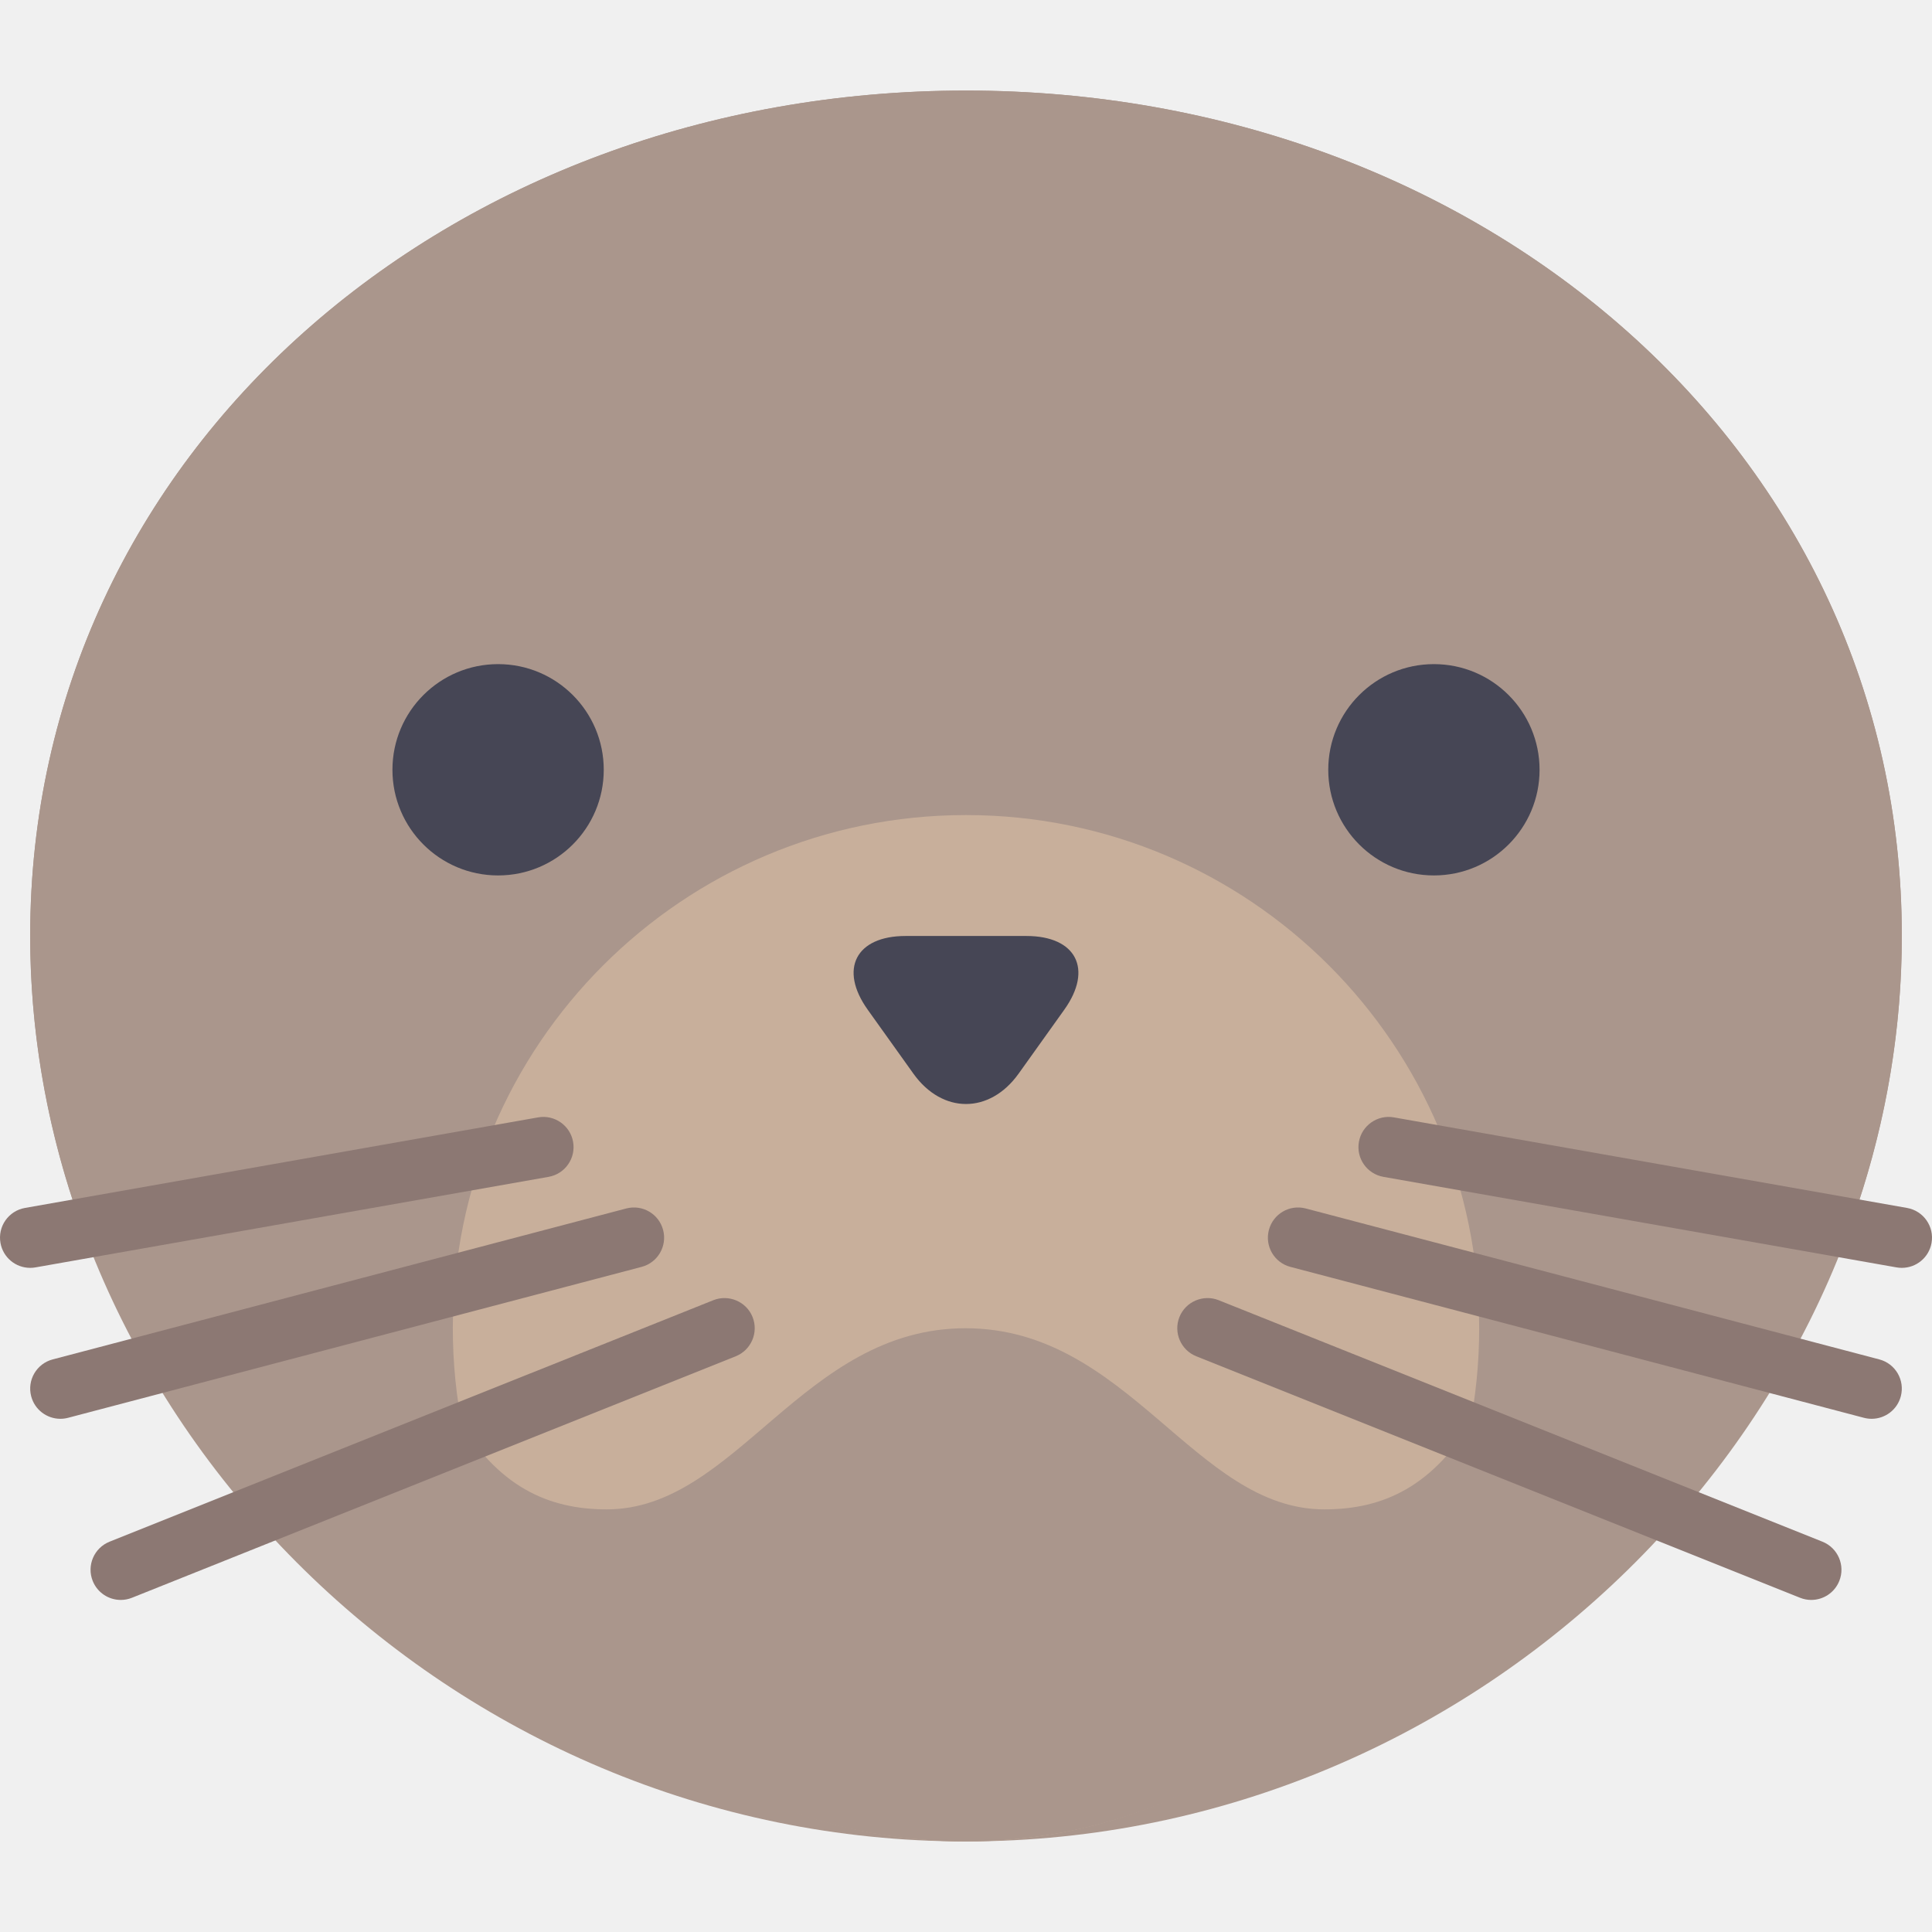
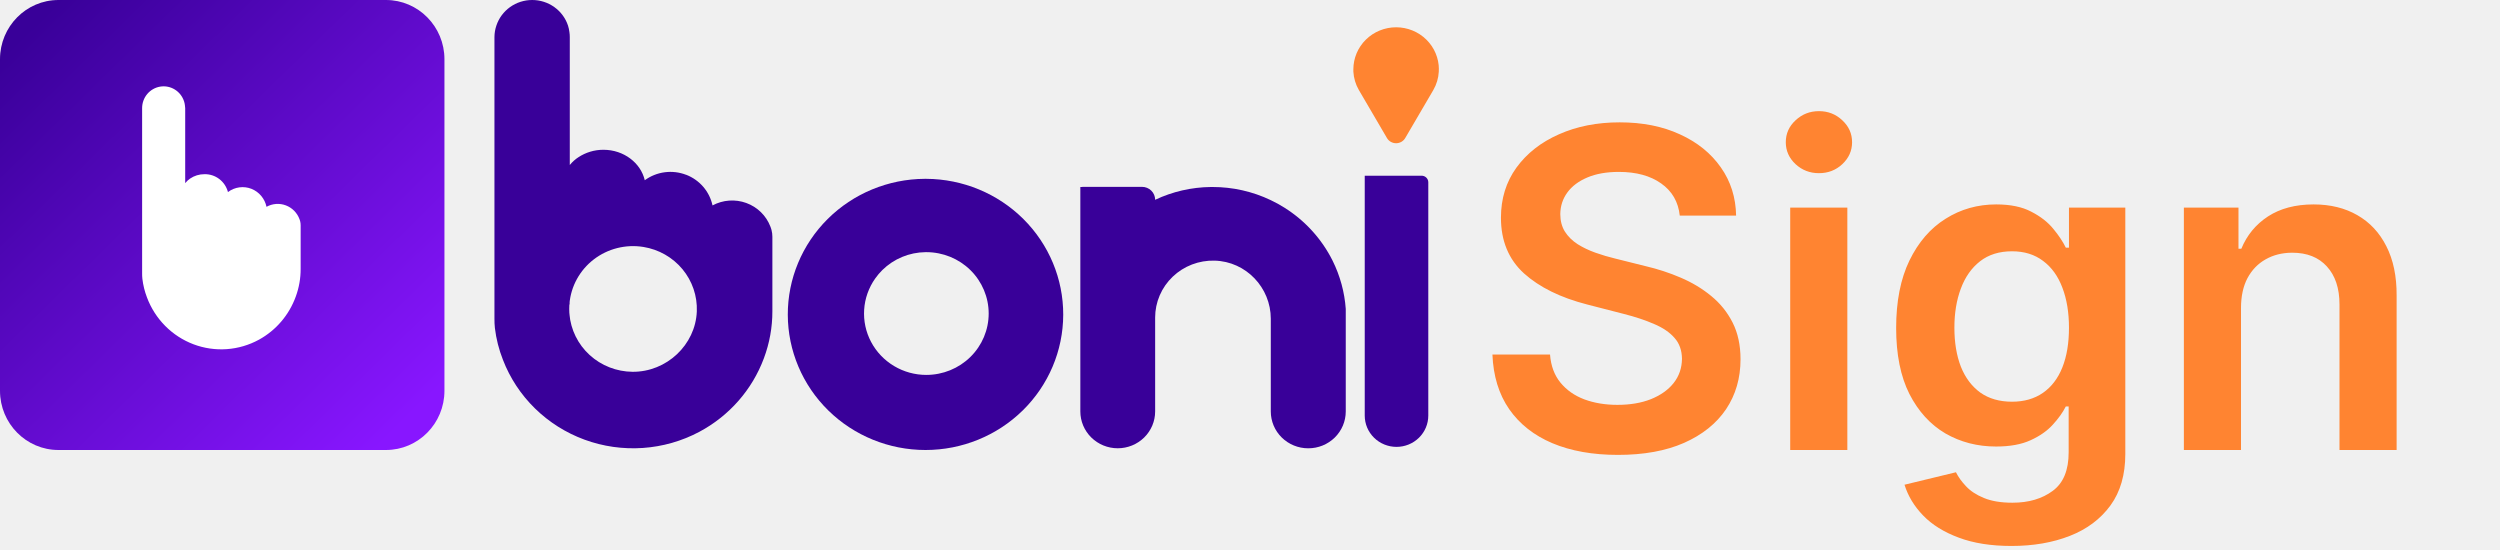
- <svg xmlns="http://www.w3.org/2000/svg" height="40" width="40" version="1.1" viewBox="0 0 511.998 511.998" xml:space="preserve">
-   <path style="fill:#AA968C;" d="M503.999,247.999c0,128.13-111.033,240-248,240S8,376.129,8,247.999s111.033-224,248-224     S503.999,119.869,503.999,247.999z" />
-   <path style="fill:#AA968C;" d="M255.999,23.999C119.033,23.999,8,119.868,8,247.999c0,24.631,4.138,48.647,11.74,71.397     c25.518,34.29,66.232,56.602,112.26,56.602c53.893,0,100.6-30.495,124-75.13c23.4,44.636,70.107,75.13,124,75.13     c46.028,0,86.743-22.312,112.26-56.602c7.602-22.75,11.74-46.767,11.74-71.397C503.999,119.868,392.966,23.999,255.999,23.999z" />
-   <circle style="fill:#C8AF9B;" cx="256" cy="351.999" r="136" />
-   <g>
-     <circle style="fill:#464655;" cx="132" cy="203.999" r="28" />
-     <circle style="fill:#464655;" cx="380" cy="203.999" r="28" />
-     <path style="fill:#464655;" d="M269.949,284.516c-7.672,10.741-20.227,10.741-27.899,0l-12.101-16.941       c-7.672-10.741-3.15-19.53,10.05-19.53h32c13.2,0,17.723,8.788,10.05,19.53L269.949,284.516z" />
-   </g>
-   <path style="fill:#AA968C;" d="M 350.964 399.998 C 316.628 399.998 299.021 351.998 255.882 351.998 C 212.742 351.998 195.135 399.998 160.801 399.998 C 145.395 399.998 131.723 394.147 120.621 374.798 C 131.595 439.03 187.893 487.998 255.881 487.998 C 323.868 487.998 380.168 439.03 391.14 374.798 C 380.04 394.148 366.368 399.998 350.964 399.998 Z" />
-   <g>
-     <path style="fill:#8C7873;" d="M32,423.998c-3.172,0-6.18-1.906-7.43-5.031c-1.641-4.105,0.359-8.758,4.461-10.402l160.008-64       c4.062-1.617,8.758,0.352,10.398,4.457s-0.359,8.758-4.461,10.402l-160.008,64C34,423.811,32.992,423.998,32,423.998z" />
-     <path style="fill:#8C7873;" d="M15.992,375.995c-3.547,0-6.781-2.375-7.727-5.965c-1.125-4.273,1.422-8.648,5.695-9.773l152-40       c4.289-1.121,8.648,1.426,9.773,5.703c1.125,4.273-1.422,8.648-5.695,9.773l-152,40C17.351,375.913,16.672,375.995,15.992,375.995z       " />
-     <path style="fill:#8C7873;" d="M7.992,335.995c-3.812,0-7.187-2.73-7.867-6.609c-0.773-4.352,2.133-8.5,6.484-9.27l136-24       c4.328-0.77,8.508,2.141,9.266,6.488c0.773,4.352-2.133,8.5-6.484,9.27l-136,24C8.922,335.956,8.453,335.995,7.992,335.995z" />
-     <path style="fill:#8C7873;" d="M480,423.998c3.172,0,6.18-1.906,7.43-5.031c1.641-4.105-0.359-8.758-4.461-10.402l-160.008-64       c-4.063-1.617-8.758,0.352-10.398,4.457s0.359,8.758,4.461,10.402l160.008,64C478,423.811,479.007,423.998,480,423.998z" />
-     <path style="fill:#8C7873;" d="M496.007,375.995c3.547,0,6.781-2.375,7.727-5.965c1.125-4.273-1.422-8.648-5.695-9.773l-152-40       c-4.289-1.121-8.648,1.426-9.773,5.703c-1.125,4.273,1.422,8.648,5.695,9.773l152,40       C494.648,375.913,495.328,375.995,496.007,375.995z" />
-     <path style="fill:#8C7873;" d="M504.007,335.995c3.813,0,7.188-2.73,7.867-6.609c0.773-4.352-2.133-8.5-6.484-9.27l-136-24       c-4.328-0.77-8.508,2.141-9.266,6.488c-0.773,4.352,2.133,8.5,6.484,9.27l136,24C503.078,335.956,503.546,335.995,504.007,335.995z       " />
-   </g>
+ <svg xmlns="http://www.w3.org/2000/svg" width="450" height="99" viewBox="0 0 450 99" fill="none">
+   <path d="M102.497 54.341V54.687C102.484 54.769 102.477 54.851 102.476 54.933C102.466 54.746 102.466 54.54 102.497 54.341Z" fill="#390099" />
+   <path d="M102.496 56.536V56.88C102.476 56.683 102.476 56.475 102.476 56.281C102.477 56.366 102.483 56.451 102.496 56.536Z" fill="#390099" />
+   <path d="M102.497 54.341V54.687C102.484 54.769 102.477 54.851 102.476 54.933C102.466 54.746 102.466 54.54 102.497 54.341Z" fill="#390099" />
+   <path d="M102.496 56.536V56.88C102.476 56.683 102.476 56.475 102.476 56.281C102.477 56.366 102.483 56.451 102.496 56.536Z" fill="#390099" />
+   <path d="M102.497 54.341V54.687C102.484 54.769 102.477 54.851 102.476 54.933C102.466 54.746 102.466 54.54 102.497 54.341Z" fill="#390099" />
+   <path d="M102.496 56.536V56.88C102.476 56.683 102.476 56.475 102.476 56.281C102.477 56.366 102.483 56.451 102.496 56.536Z" fill="#390099" />
+   <path d="M166.742 32.189H166.442C159.881 32.228 153.603 34.827 148.984 39.415C144.366 44.004 141.783 50.208 141.803 56.668C141.823 63.128 144.443 69.317 149.09 73.878C153.737 78.439 160.031 81 166.592 81C173.154 81 179.447 78.439 184.094 73.878C188.741 69.317 191.361 63.128 191.381 56.668C191.401 50.208 188.818 44.004 184.2 39.415C179.581 34.827 173.303 32.228 166.742 32.189ZM166.742 67.485C164.692 67.485 162.682 66.931 160.929 65.885C159.177 64.839 157.749 63.34 156.8 61.552C155.851 59.763 155.418 57.753 155.548 55.739C155.677 53.725 156.365 51.785 157.535 50.128C157.918 49.586 158.349 49.077 158.822 48.609C160.889 46.576 163.681 45.42 166.602 45.388H166.742C169.718 45.388 172.572 46.551 174.676 48.623C176.781 50.695 177.963 53.505 177.963 56.435C177.963 59.365 176.781 62.175 174.676 64.247C172.572 66.319 169.718 67.483 166.742 67.483V67.485Z" fill="#390099" />
+   <path d="M242.236 55.598V74.065C242.236 75.823 241.526 77.509 240.264 78.752C239.001 79.995 237.289 80.694 235.503 80.694H235.476C233.69 80.694 231.977 79.995 230.715 78.752C229.452 77.509 228.743 75.823 228.743 74.065V57.371C228.743 51.788 224.297 47.059 218.629 46.915C217.238 46.876 215.853 47.112 214.556 47.609C213.26 48.107 212.078 48.855 211.08 49.81C210.082 50.765 209.289 51.907 208.747 53.169C208.205 54.431 207.926 55.787 207.926 57.157V74.06C207.926 75.818 207.217 77.504 205.954 78.747C204.692 79.99 202.979 80.689 201.193 80.689C199.408 80.689 197.695 79.99 196.433 78.747C195.17 77.504 194.461 75.818 194.461 74.06V33.657H194.817V33.633H205.56C205.87 33.633 206.178 33.693 206.465 33.81C206.752 33.927 207.013 34.099 207.233 34.315C207.453 34.532 207.627 34.788 207.746 35.071C207.865 35.354 207.926 35.657 207.926 35.963C211.061 34.482 214.487 33.696 217.963 33.66H218.257C221.885 33.656 225.466 34.465 228.73 36.024C229.58 36.426 230.403 36.878 231.197 37.379C234.917 39.718 237.915 43.016 239.864 46.915C241.215 49.632 242.02 52.58 242.236 55.598Z" fill="#390099" />
+   <path d="M128.415 38.543C128.415 38.688 128.415 38.83 128.402 38.975V38.111C128.4 38.256 128.415 38.398 128.415 38.543Z" fill="#390099" />
+   <path d="M138.873 41.398C138.853 41.325 138.833 41.251 138.808 41.177C138.783 41.103 138.753 41.003 138.721 40.917L138.666 40.775C138.294 39.805 137.716 38.925 136.969 38.194C136.223 37.464 135.326 36.899 134.339 36.539C133.351 36.179 132.297 36.032 131.247 36.107C130.197 36.183 129.176 36.479 128.253 36.977C127.988 35.743 127.417 34.593 126.59 33.631C125.763 32.668 124.706 31.922 123.515 31.46H123.49C122.268 30.991 120.945 30.835 119.646 31.007C118.346 31.179 117.112 31.673 116.059 32.442C115.333 29.322 112.276 26.96 108.625 26.96C107.01 26.955 105.429 27.428 104.09 28.318C103.817 28.493 103.559 28.69 103.319 28.907C103.063 29.133 102.827 29.38 102.611 29.643L102.561 29.702V6.686C102.563 6.374 102.54 6.062 102.491 5.753C102.446 5.365 102.362 4.982 102.242 4.609C101.799 3.269 100.937 2.102 99.778 1.274C98.62 0.446 97.226 0 95.795 0C94.363 0 92.969 0.446 91.811 1.274C90.653 2.102 89.79 3.269 89.347 4.609C89.119 5.279 89.002 5.98 89.001 6.686V57.393C88.995 57.948 89.022 58.503 89.081 59.055C89.318 61.009 89.803 62.926 90.527 64.76C91.793 68.05 93.759 71.035 96.293 73.516C98.828 75.996 101.871 77.915 105.22 79.142C108.569 80.37 112.146 80.878 115.71 80.634C119.275 80.389 122.745 79.396 125.889 77.723C131.265 74.851 135.394 70.147 137.499 64.493C138.517 61.775 139.035 58.9 139.028 56.003V42.638C139.031 42.22 138.979 41.803 138.873 41.398ZM125.427 56.042C125.198 62.072 119.981 66.972 113.857 66.923C110.989 66.898 108.234 65.819 106.132 63.898C104.031 61.976 102.735 59.35 102.499 56.536V56.88C102.479 56.683 102.479 56.474 102.479 56.281C102.479 56.087 102.461 55.836 102.461 55.608C102.461 55.38 102.461 55.169 102.479 54.94C102.496 54.712 102.479 54.54 102.499 54.341V54.687C102.628 53.13 103.084 51.616 103.838 50.24C104.591 48.865 105.626 47.658 106.877 46.697C108.128 45.735 109.568 45.038 111.106 44.652C112.643 44.265 114.246 44.196 115.812 44.45C118.574 44.897 121.075 46.322 122.846 48.456C124.616 50.591 125.534 53.289 125.427 56.042Z" fill="#390099" />
+   <path d="M245.652 31.627H255.891C256.209 31.627 256.515 31.752 256.74 31.974C256.966 32.196 257.093 32.496 257.093 32.81V74.806C257.093 76.3 256.49 77.733 255.417 78.789C254.344 79.845 252.889 80.438 251.372 80.438C249.855 80.438 248.4 79.845 247.327 78.789C246.255 77.733 245.652 76.3 245.652 74.806V31.627Z" fill="#390099" />
+   <path d="M258.985 12.49C258.985 12.62 258.985 12.753 258.985 12.883C258.923 14.05 258.586 15.186 258 16.202L257.928 16.327L252.94 24.849C252.774 25.133 252.534 25.369 252.246 25.532C251.957 25.696 251.63 25.783 251.297 25.783C250.964 25.783 250.637 25.696 250.348 25.532C250.06 25.369 249.82 25.133 249.654 24.849L244.667 16.327L244.594 16.202C244.006 15.187 243.667 14.05 243.604 12.883C243.604 12.753 243.604 12.62 243.604 12.49C243.604 10.48 244.415 8.552 245.859 7.131C247.303 5.71 249.261 4.911 251.302 4.911C253.344 4.911 255.302 5.71 256.745 7.131C258.189 8.552 259 10.48 259 12.49H258.985Z" fill="#FF8431" />
+   <path d="M69.47 0H10.53C4.715 0 0 4.773 0 10.662V70.338C0 76.227 4.715 81 10.53 81H69.47C75.285 81 80 76.227 80 70.338V10.662C80 4.773 75.285 0 69.47 0Z" fill="url(#paint0_linear_14_53)" />
+   <path d="M54.117 40.552V48.393C54.122 50.093 53.826 51.781 53.242 53.375C52.042 56.692 49.689 59.451 46.624 61.136C44.831 62.119 42.851 62.702 40.817 62.846C38.783 62.99 36.743 62.692 34.832 61.971C32.921 61.251 31.185 60.125 29.74 58.669C28.294 57.214 27.173 55.462 26.452 53.531C26.039 52.454 25.762 51.329 25.628 50.182C25.594 49.859 25.579 49.533 25.582 49.208V19.464C25.581 18.531 25.908 17.628 26.506 16.918C27.104 16.208 27.932 15.737 28.842 15.59C29.752 15.443 30.684 15.629 31.47 16.116C32.256 16.602 32.845 17.357 33.131 18.244C33.202 18.463 33.252 18.689 33.279 18.918C33.312 19.098 33.331 19.28 33.335 19.464V32.965L33.363 32.932C33.486 32.777 33.621 32.632 33.768 32.499C33.904 32.37 34.05 32.254 34.205 32.151C34.969 31.629 35.87 31.352 36.791 31.355C37.752 31.33 38.694 31.635 39.463 32.218C40.233 32.802 40.786 33.63 41.033 34.571C41.633 34.118 42.336 33.827 43.078 33.726C43.819 33.625 44.574 33.716 45.27 33.992C45.949 34.264 46.551 34.702 47.023 35.266C47.494 35.83 47.821 36.504 47.972 37.227C48.499 36.934 49.082 36.758 49.681 36.713C50.28 36.668 50.882 36.754 51.446 36.966C52.009 37.177 52.521 37.509 52.947 37.938C53.372 38.368 53.702 38.885 53.912 39.455L53.94 39.539C53.94 39.591 53.977 39.643 53.991 39.695C54.006 39.737 54.018 39.779 54.028 39.822C54.089 40.06 54.118 40.306 54.117 40.552Z" fill="white" />
+   <path d="M302.358 38.812C302.093 36.331 300.975 34.4 299.006 33.017C297.055 31.634 294.517 30.943 291.392 30.943C289.195 30.943 287.311 31.275 285.739 31.938C284.167 32.6 282.964 33.5 282.131 34.636C281.297 35.773 280.871 37.07 280.852 38.528C280.852 39.74 281.127 40.792 281.676 41.682C282.244 42.572 283.011 43.33 283.977 43.955C284.943 44.561 286.013 45.072 287.188 45.489C288.362 45.905 289.545 46.256 290.739 46.54L296.193 47.903C298.39 48.415 300.502 49.106 302.528 49.977C304.574 50.849 306.402 51.947 308.011 53.273C309.64 54.599 310.928 56.199 311.875 58.074C312.822 59.949 313.295 62.146 313.295 64.665C313.295 68.074 312.424 71.076 310.682 73.671C308.939 76.246 306.42 78.263 303.125 79.722C299.848 81.161 295.881 81.881 291.222 81.881C286.695 81.881 282.765 81.18 279.432 79.778C276.117 78.377 273.523 76.331 271.648 73.642C269.792 70.953 268.788 67.676 268.636 63.812H279.006C279.157 65.839 279.782 67.525 280.881 68.869C281.979 70.214 283.409 71.218 285.17 71.881C286.951 72.544 288.939 72.875 291.136 72.875C293.428 72.875 295.436 72.534 297.159 71.852C298.902 71.151 300.265 70.186 301.25 68.954C302.235 67.704 302.737 66.246 302.756 64.579C302.737 63.064 302.292 61.814 301.42 60.83C300.549 59.826 299.328 58.992 297.756 58.33C296.203 57.648 294.384 57.042 292.301 56.511L285.682 54.807C280.89 53.576 277.102 51.71 274.318 49.21C271.553 46.691 270.17 43.349 270.17 39.182C270.17 35.754 271.098 32.752 272.955 30.176C274.83 27.6 277.377 25.602 280.597 24.182C283.816 22.742 287.462 22.023 291.534 22.023C295.663 22.023 299.28 22.742 302.386 24.182C305.511 25.602 307.964 27.581 309.744 30.119C311.525 32.638 312.443 35.536 312.5 38.812H302.358ZM322.237 81V37.364H332.521V81H322.237ZM327.408 31.171C325.779 31.171 324.377 30.631 323.203 29.551C322.029 28.453 321.442 27.136 321.442 25.602C321.442 24.049 322.029 22.733 323.203 21.653C324.377 20.555 325.779 20.006 327.408 20.006C329.055 20.006 330.457 20.555 331.612 21.653C332.786 22.733 333.374 24.049 333.374 25.602C333.374 27.136 332.786 28.453 331.612 29.551C330.457 30.631 329.055 31.171 327.408 31.171ZM362.074 98.273C358.381 98.273 355.208 97.771 352.557 96.767C349.905 95.782 347.775 94.456 346.165 92.79C344.555 91.123 343.438 89.276 342.812 87.25L352.074 85.006C352.491 85.858 353.097 86.701 353.892 87.534C354.688 88.386 355.758 89.087 357.102 89.636C358.466 90.204 360.18 90.489 362.244 90.489C365.161 90.489 367.576 89.778 369.489 88.358C371.402 86.956 372.358 84.646 372.358 81.426V73.159H371.847C371.316 74.22 370.54 75.309 369.517 76.426C368.513 77.544 367.178 78.481 365.511 79.239C363.864 79.996 361.79 80.375 359.29 80.375C355.938 80.375 352.898 79.589 350.17 78.017C347.462 76.426 345.303 74.059 343.693 70.915C342.102 67.752 341.307 63.794 341.307 59.04C341.307 54.248 342.102 50.205 343.693 46.909C345.303 43.595 347.472 41.085 350.199 39.381C352.926 37.657 355.966 36.795 359.318 36.795C361.875 36.795 363.977 37.231 365.625 38.102C367.292 38.955 368.617 39.987 369.602 41.199C370.587 42.392 371.335 43.519 371.847 44.58H372.415V37.364H382.557V81.71C382.557 85.441 381.667 88.528 379.886 90.972C378.106 93.415 375.672 95.242 372.585 96.454C369.498 97.667 365.994 98.273 362.074 98.273ZM362.159 72.307C364.337 72.307 366.193 71.776 367.727 70.716C369.261 69.655 370.426 68.131 371.222 66.142C372.017 64.153 372.415 61.767 372.415 58.983C372.415 56.237 372.017 53.831 371.222 51.767C370.445 49.703 369.29 48.102 367.756 46.966C366.241 45.811 364.375 45.233 362.159 45.233C359.867 45.233 357.955 45.83 356.42 47.023C354.886 48.216 353.731 49.854 352.955 51.938C352.178 54.002 351.79 56.35 351.79 58.983C351.79 61.653 352.178 63.992 352.955 66C353.75 67.989 354.915 69.542 356.449 70.659C358.002 71.758 359.905 72.307 362.159 72.307ZM403.381 55.432V81H393.097V37.364H402.926V44.778H403.438C404.441 42.335 406.042 40.394 408.239 38.955C410.455 37.515 413.191 36.795 416.449 36.795C419.46 36.795 422.083 37.439 424.318 38.727C426.572 40.015 428.314 41.881 429.545 44.324C430.795 46.767 431.411 49.731 431.392 53.216V81H421.108V54.807C421.108 51.89 420.35 49.608 418.835 47.96C417.339 46.312 415.265 45.489 412.614 45.489C410.814 45.489 409.214 45.886 407.812 46.682C406.43 47.458 405.341 48.585 404.545 50.062C403.769 51.54 403.381 53.33 403.381 55.432Z" fill="#FF8431" />
+   <defs>
+     <linearGradient id="paint0_linear_14_53" x1="5.767" y1="4.709" x2="74.234" y2="74.536" gradientUnits="userSpaceOnUse">
+       <stop stop-color="#390099" />
+       <stop offset="1" stop-color="#8816FF" />
+     </linearGradient>
+   </defs>
</svg>
